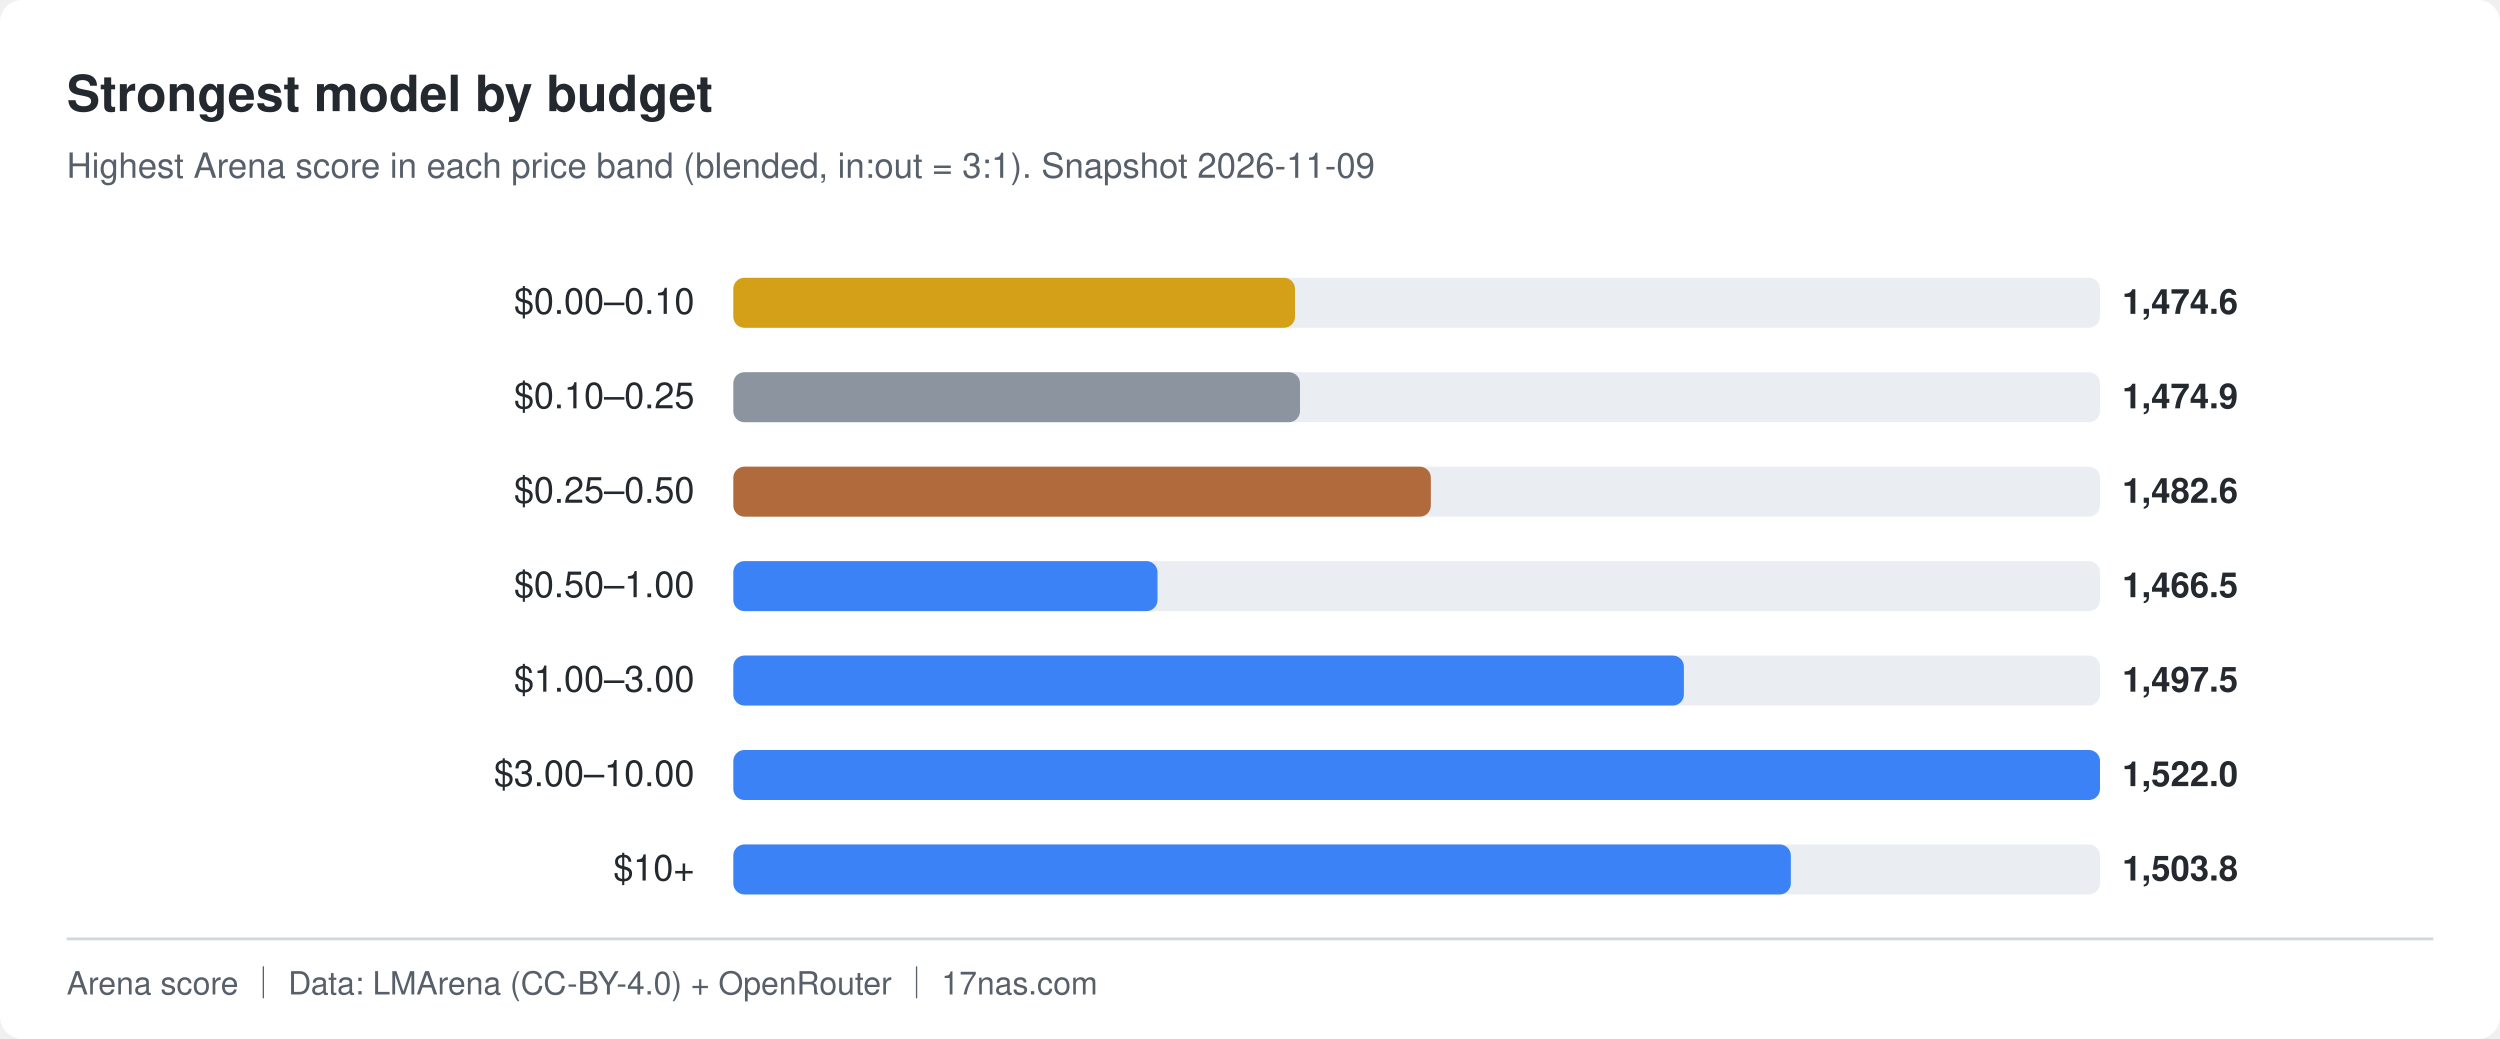
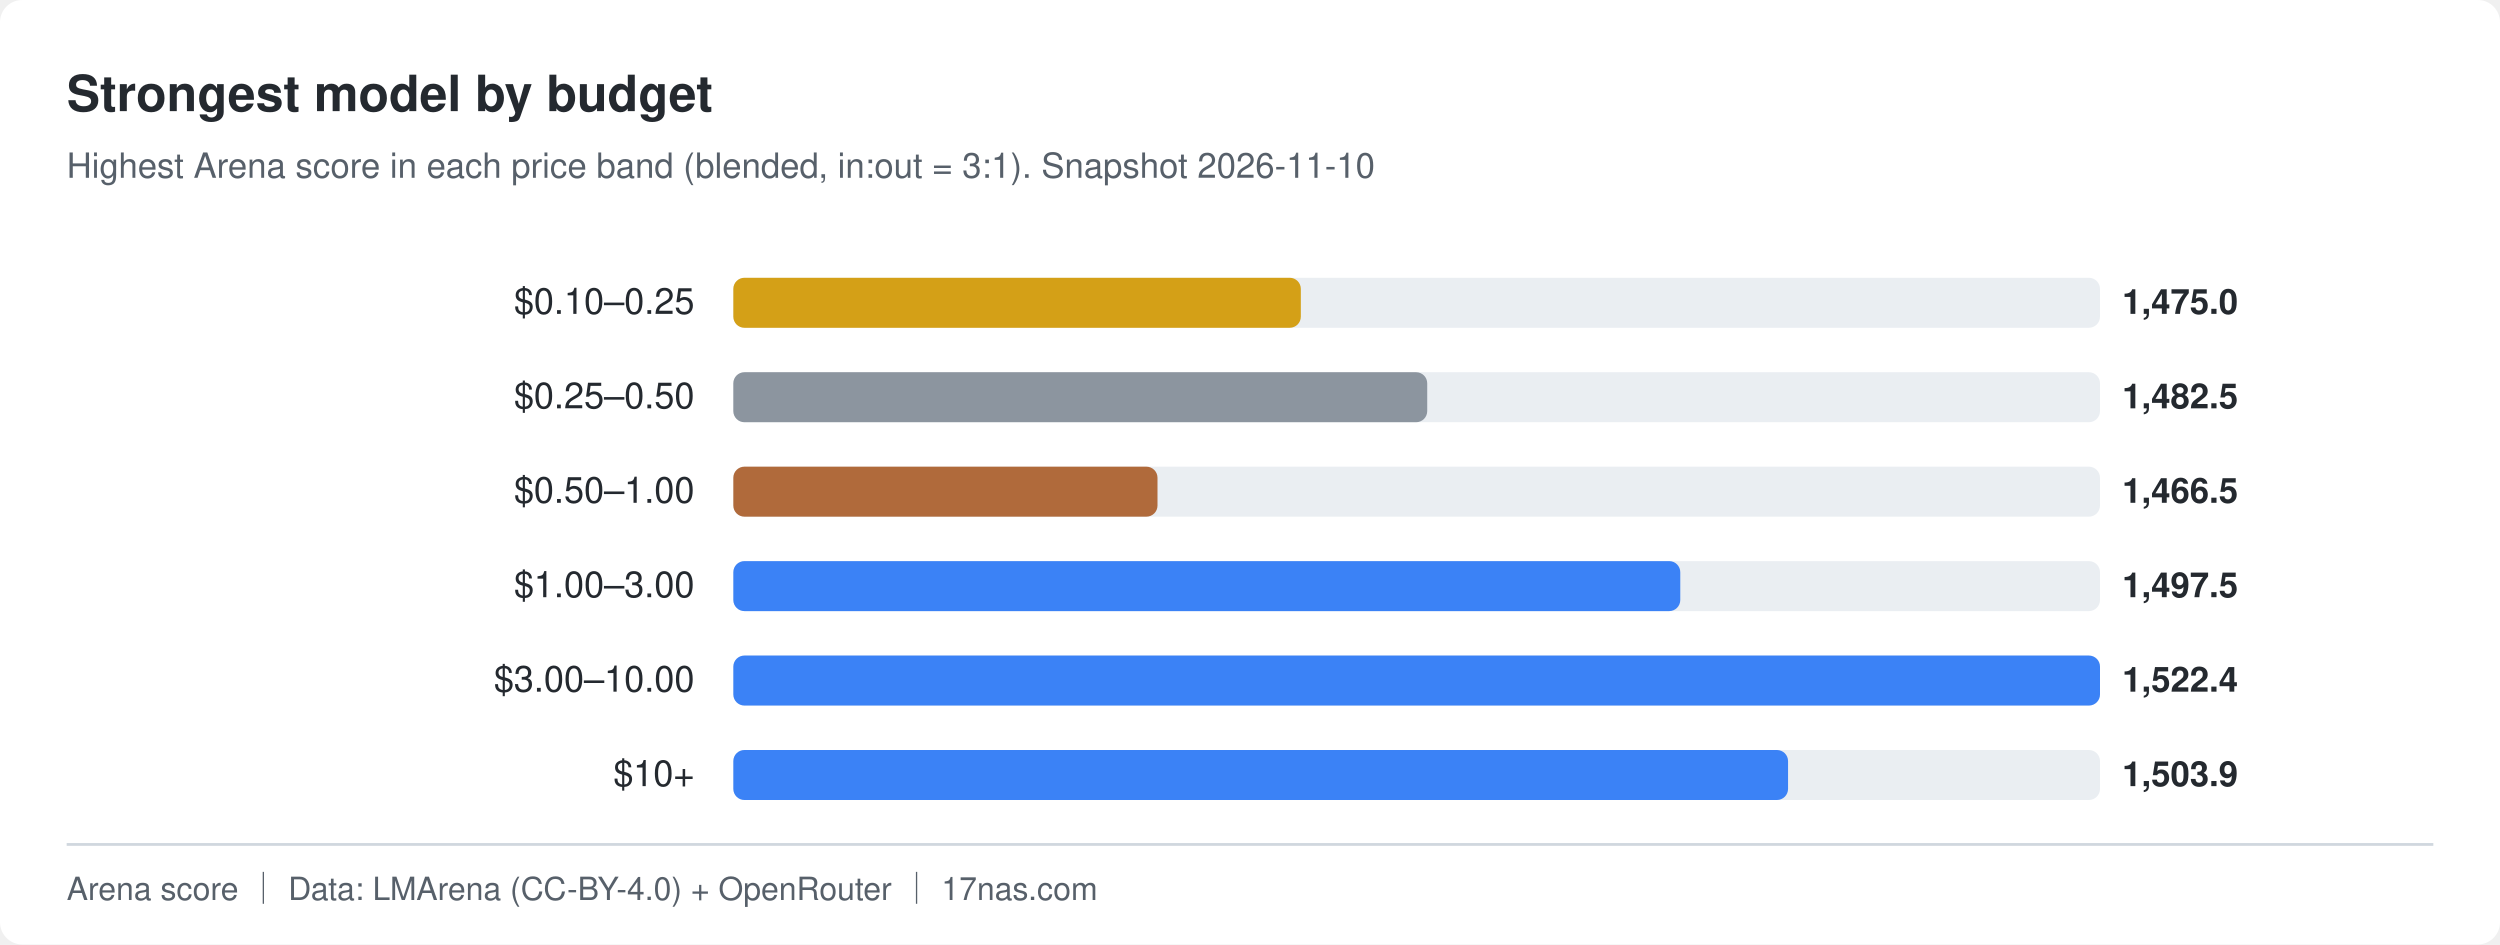
- <svg xmlns="http://www.w3.org/2000/svg" width="900" height="374" viewBox="0 0 900 374" role="img" aria-label="Strongest model by budget">
+ <svg xmlns="http://www.w3.org/2000/svg" width="900" height="340" viewBox="0 0 900 340" role="img" aria-label="Strongest model by budget">
  <style>
    .bg { fill: #ffffff; }
    .fg { fill: #24292f; }
    .muted { fill: #57606a; }
    .track { fill: #eaeef2; }
    .axis { stroke: #d0d7de; }
    @media (prefers-color-scheme: dark) {
      .bg { fill: #0d1117; }
      .fg { fill: #e6edf3; }
      .muted { fill: #8b949e; }
      .track { fill: #21262d; }
      .axis { stroke: #30363d; }
    }
  </style>
-   <rect class="bg" x="0" y="0" width="900" height="374" rx="8" />
+   <rect class="bg" x="0" y="0" width="900" height="340" rx="8" />
  <text class="fg" x="24" y="40" font-family="-apple-system,BlinkMacSystemFont,Segoe UI,Helvetica,Arial,sans-serif" font-size="18" font-weight="600">Strongest model by budget</text>
-   <text class="muted" x="24" y="64" font-family="-apple-system,BlinkMacSystemFont,Segoe UI,Helvetica,Arial,sans-serif" font-size="12.5">Highest Arena score in each price band (blended, in:out = 3:1). Snapshot 2026-11-09</text>
-   <text class="fg" x="250" y="113" text-anchor="end" font-family="-apple-system,BlinkMacSystemFont,Segoe UI,Helvetica,Arial,sans-serif" font-size="13">$0.00–0.10</text>
+   <text class="muted" x="24" y="64" font-family="-apple-system,BlinkMacSystemFont,Segoe UI,Helvetica,Arial,sans-serif" font-size="12.5">Highest Arena score in each price band (blended, in:out = 3:1). Snapshot 2026-11-10</text>
+   <text class="fg" x="250" y="113" text-anchor="end" font-family="-apple-system,BlinkMacSystemFont,Segoe UI,Helvetica,Arial,sans-serif" font-size="13">$0.10–0.25</text>
  <rect class="track" x="264" y="100" width="492" height="18" rx="4" />
-   <rect x="264" y="100" width="202.2" height="18" rx="4" fill="#d4a017" />
-   <text class="fg" x="764" y="113" font-family="-apple-system,BlinkMacSystemFont,Segoe UI,Helvetica,Arial,sans-serif" font-size="12.5" font-weight="600">1,474.6</text>
-   <text class="fg" x="250" y="147" text-anchor="end" font-family="-apple-system,BlinkMacSystemFont,Segoe UI,Helvetica,Arial,sans-serif" font-size="13">$0.10–0.25</text>
+   <rect x="264" y="100" width="204.3" height="18" rx="4" fill="#d4a017" />
+   <text class="fg" x="764" y="113" font-family="-apple-system,BlinkMacSystemFont,Segoe UI,Helvetica,Arial,sans-serif" font-size="12.5" font-weight="600">1,475.0</text>
+   <text class="fg" x="250" y="147" text-anchor="end" font-family="-apple-system,BlinkMacSystemFont,Segoe UI,Helvetica,Arial,sans-serif" font-size="13">$0.25–0.50</text>
  <rect class="track" x="264" y="134" width="492" height="18" rx="4" />
-   <rect x="264" y="134" width="204.0" height="18" rx="4" fill="#8c959f" />
-   <text class="fg" x="764" y="147" font-family="-apple-system,BlinkMacSystemFont,Segoe UI,Helvetica,Arial,sans-serif" font-size="12.5" font-weight="600">1,474.9</text>
-   <text class="fg" x="250" y="181" text-anchor="end" font-family="-apple-system,BlinkMacSystemFont,Segoe UI,Helvetica,Arial,sans-serif" font-size="13">$0.25–0.50</text>
+   <rect x="264" y="134" width="249.8" height="18" rx="4" fill="#8c959f" />
+   <text class="fg" x="764" y="147" font-family="-apple-system,BlinkMacSystemFont,Segoe UI,Helvetica,Arial,sans-serif" font-size="12.5" font-weight="600">1,482.5</text>
+   <text class="fg" x="250" y="181" text-anchor="end" font-family="-apple-system,BlinkMacSystemFont,Segoe UI,Helvetica,Arial,sans-serif" font-size="13">$0.50–1.00</text>
  <rect class="track" x="264" y="168" width="492" height="18" rx="4" />
-   <rect x="264" y="168" width="251.1" height="18" rx="4" fill="#b06a3b" />
-   <text class="fg" x="764" y="181" font-family="-apple-system,BlinkMacSystemFont,Segoe UI,Helvetica,Arial,sans-serif" font-size="12.5" font-weight="600">1,482.6</text>
-   <text class="fg" x="250" y="215" text-anchor="end" font-family="-apple-system,BlinkMacSystemFont,Segoe UI,Helvetica,Arial,sans-serif" font-size="13">$0.50–1.00</text>
+   <rect x="264" y="168" width="152.7" height="18" rx="4" fill="#b06a3b" />
+   <text class="fg" x="764" y="181" font-family="-apple-system,BlinkMacSystemFont,Segoe UI,Helvetica,Arial,sans-serif" font-size="12.5" font-weight="600">1,466.5</text>
+   <text class="fg" x="250" y="215" text-anchor="end" font-family="-apple-system,BlinkMacSystemFont,Segoe UI,Helvetica,Arial,sans-serif" font-size="13">$1.00–3.00</text>
  <rect class="track" x="264" y="202" width="492" height="18" rx="4" />
-   <rect x="264" y="202" width="152.7" height="18" rx="4" fill="#3b82f6" />
-   <text class="fg" x="764" y="215" font-family="-apple-system,BlinkMacSystemFont,Segoe UI,Helvetica,Arial,sans-serif" font-size="12.5" font-weight="600">1,466.5</text>
-   <text class="fg" x="250" y="249" text-anchor="end" font-family="-apple-system,BlinkMacSystemFont,Segoe UI,Helvetica,Arial,sans-serif" font-size="13">$1.00–3.00</text>
+   <rect x="264" y="202" width="340.9" height="18" rx="4" fill="#3b82f6" />
+   <text class="fg" x="764" y="215" font-family="-apple-system,BlinkMacSystemFont,Segoe UI,Helvetica,Arial,sans-serif" font-size="12.5" font-weight="600">1,497.5</text>
+   <text class="fg" x="250" y="249" text-anchor="end" font-family="-apple-system,BlinkMacSystemFont,Segoe UI,Helvetica,Arial,sans-serif" font-size="13">$3.00–10.00</text>
  <rect class="track" x="264" y="236" width="492" height="18" rx="4" />
-   <rect x="264" y="236" width="342.2" height="18" rx="4" fill="#3b82f6" />
-   <text class="fg" x="764" y="249" font-family="-apple-system,BlinkMacSystemFont,Segoe UI,Helvetica,Arial,sans-serif" font-size="12.5" font-weight="600">1,497.5</text>
-   <text class="fg" x="250" y="283" text-anchor="end" font-family="-apple-system,BlinkMacSystemFont,Segoe UI,Helvetica,Arial,sans-serif" font-size="13">$3.00–10.00</text>
+   <rect x="264" y="236" width="492.0" height="18" rx="4" fill="#3b82f6" />
+   <text class="fg" x="764" y="249" font-family="-apple-system,BlinkMacSystemFont,Segoe UI,Helvetica,Arial,sans-serif" font-size="12.5" font-weight="600">1,522.4</text>
+   <text class="fg" x="250" y="283" text-anchor="end" font-family="-apple-system,BlinkMacSystemFont,Segoe UI,Helvetica,Arial,sans-serif" font-size="13">$10+</text>
  <rect class="track" x="264" y="270" width="492" height="18" rx="4" />
-   <rect x="264" y="270" width="492.0" height="18" rx="4" fill="#3b82f6" />
-   <text class="fg" x="764" y="283" font-family="-apple-system,BlinkMacSystemFont,Segoe UI,Helvetica,Arial,sans-serif" font-size="12.5" font-weight="600">1,522.0</text>
-   <text class="fg" x="250" y="317" text-anchor="end" font-family="-apple-system,BlinkMacSystemFont,Segoe UI,Helvetica,Arial,sans-serif" font-size="13">$10+</text>
-   <rect class="track" x="264" y="304" width="492" height="18" rx="4" />
-   <rect x="264" y="304" width="380.7" height="18" rx="4" fill="#3b82f6" />
-   <text class="fg" x="764" y="317" font-family="-apple-system,BlinkMacSystemFont,Segoe UI,Helvetica,Arial,sans-serif" font-size="12.5" font-weight="600">1,503.8</text>
-   <line class="axis" x1="24" y1="338" x2="876" y2="338" stroke-width="1" />
-   <text class="muted" x="24" y="358" font-family="-apple-system,BlinkMacSystemFont,Segoe UI,Helvetica,Arial,sans-serif" font-size="11.5">Arena score ｜ Data: LMArena (CC-BY-4.0) + OpenRouter ｜ 17nas.com</text>
+   <rect x="264" y="270" width="379.7" height="18" rx="4" fill="#3b82f6" />
+   <text class="fg" x="764" y="283" font-family="-apple-system,BlinkMacSystemFont,Segoe UI,Helvetica,Arial,sans-serif" font-size="12.5" font-weight="600">1,503.9</text>
+   <line class="axis" x1="24" y1="304" x2="876" y2="304" stroke-width="1" />
+   <text class="muted" x="24" y="324" font-family="-apple-system,BlinkMacSystemFont,Segoe UI,Helvetica,Arial,sans-serif" font-size="11.5">Arena score ｜ Data: LMArena (CC-BY-4.0) + OpenRouter ｜ 17nas.com</text>
</svg>
